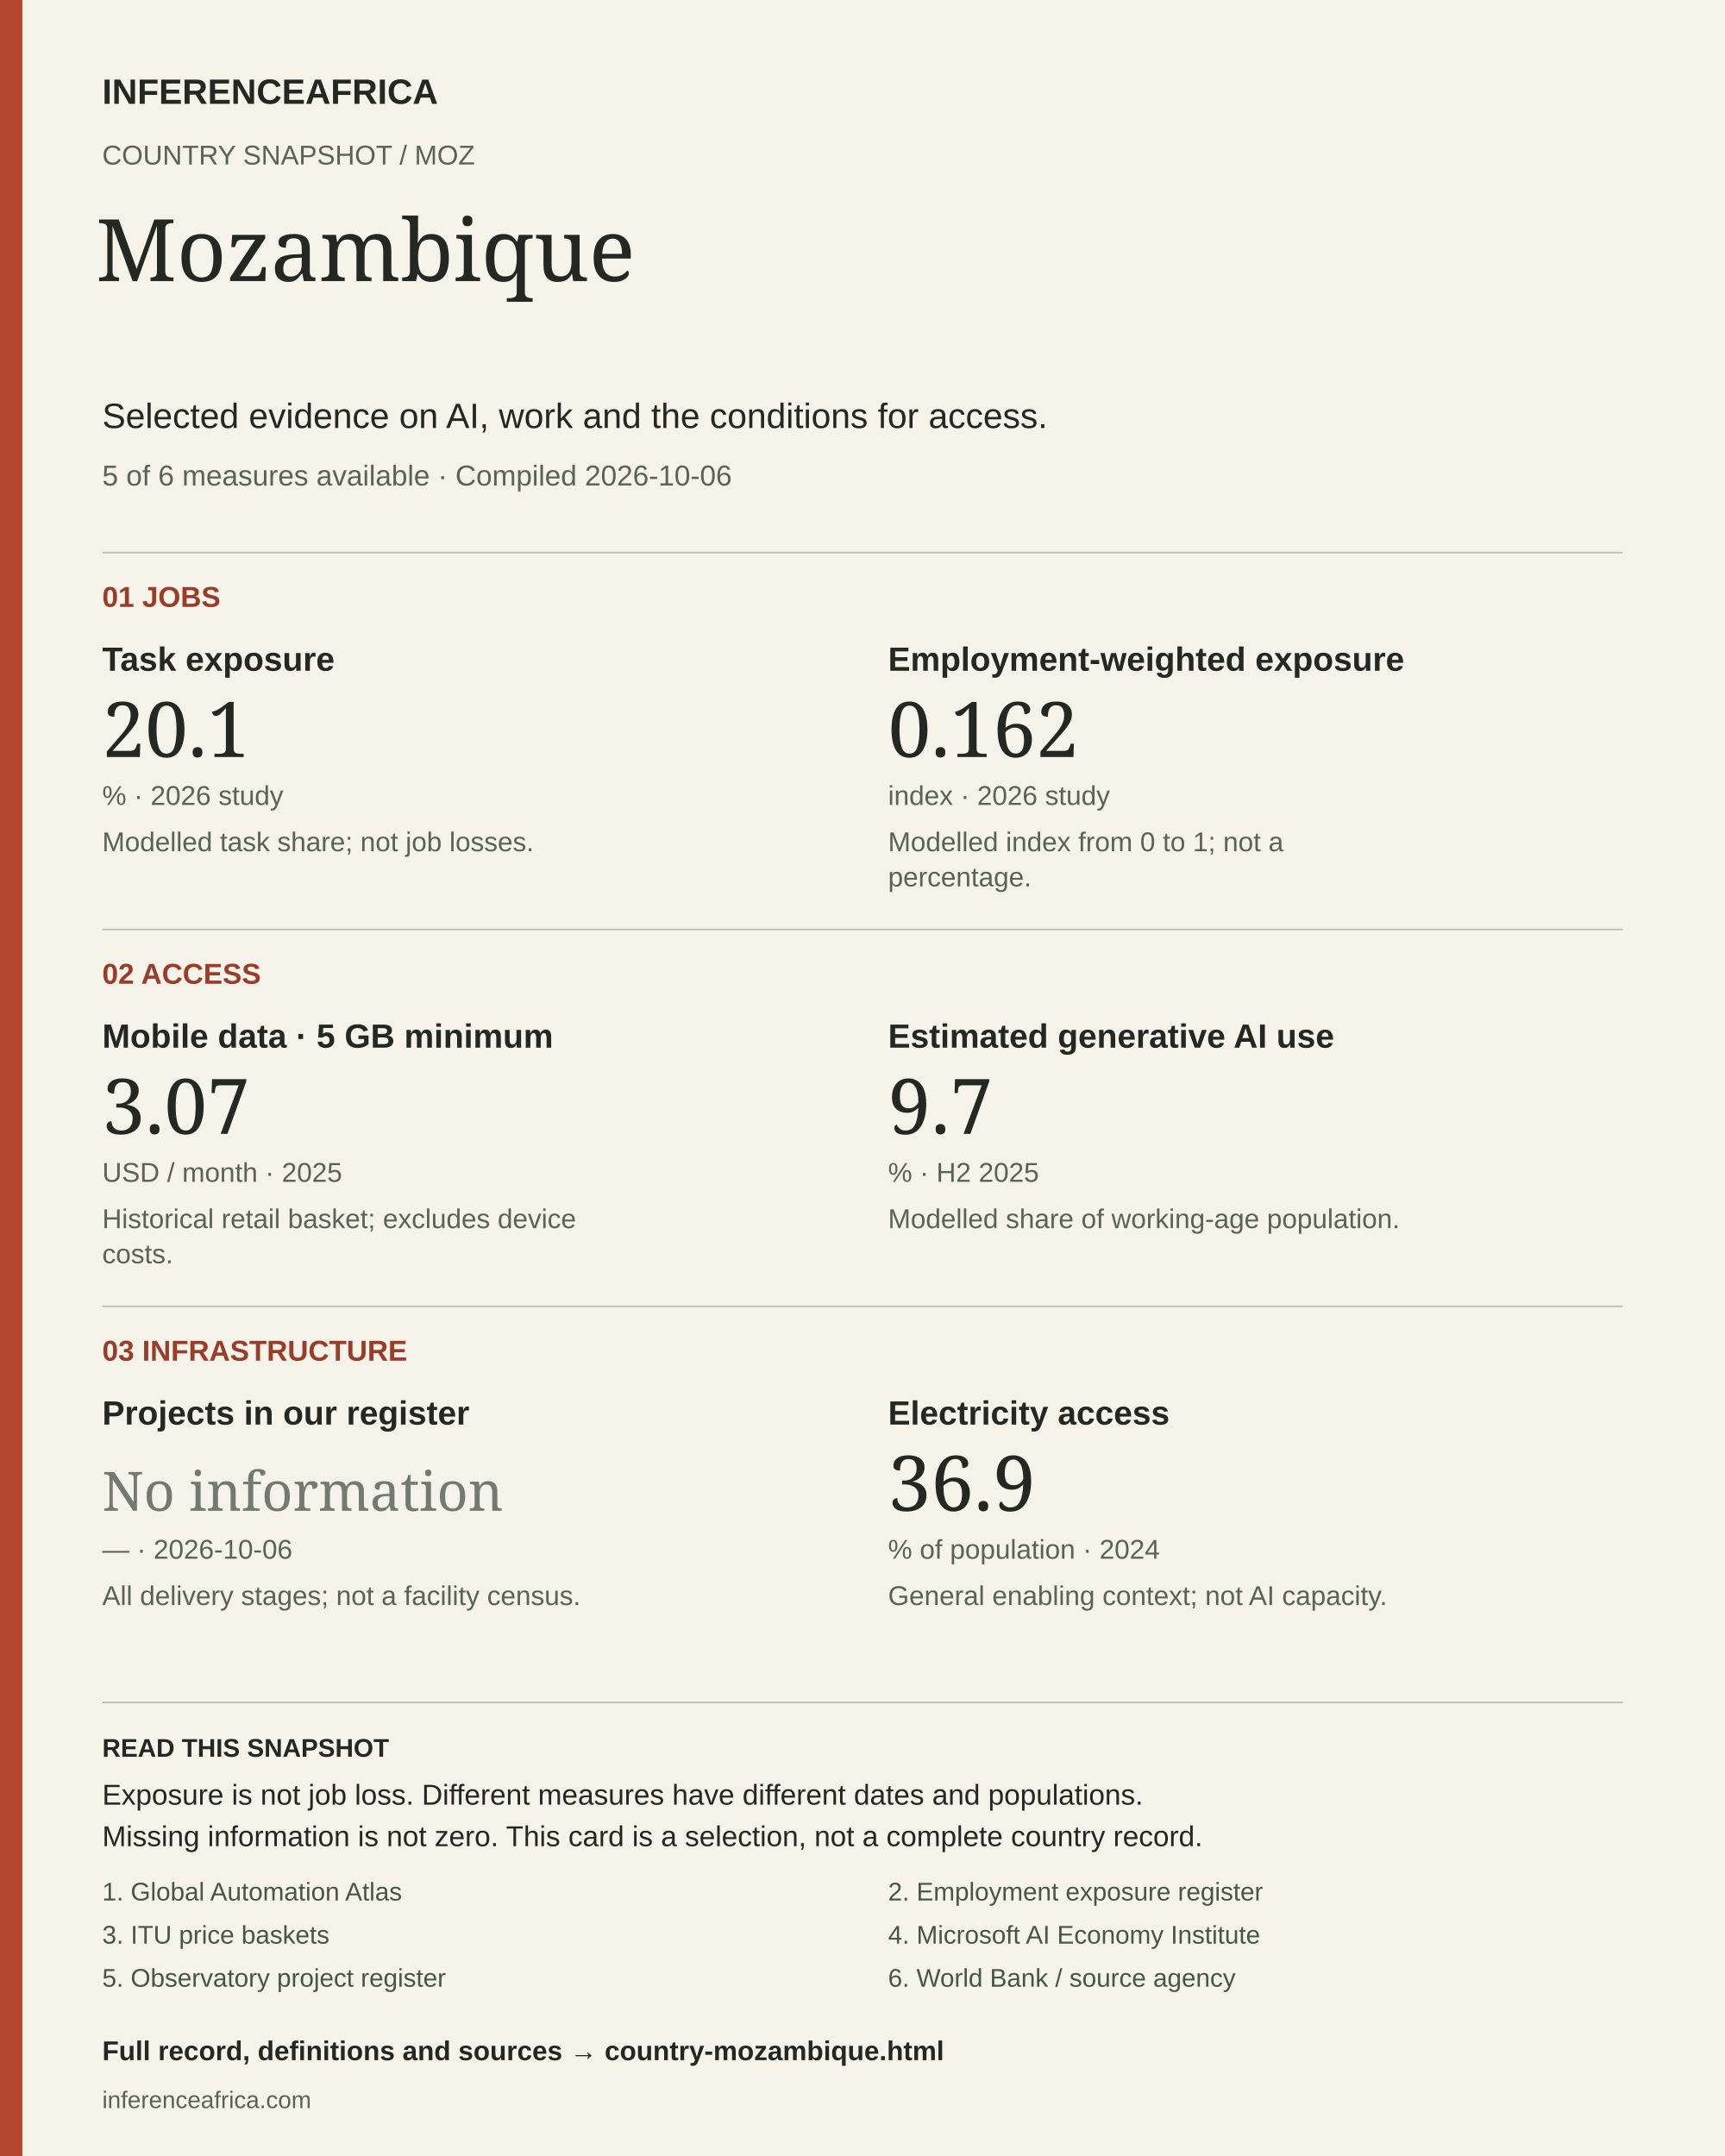
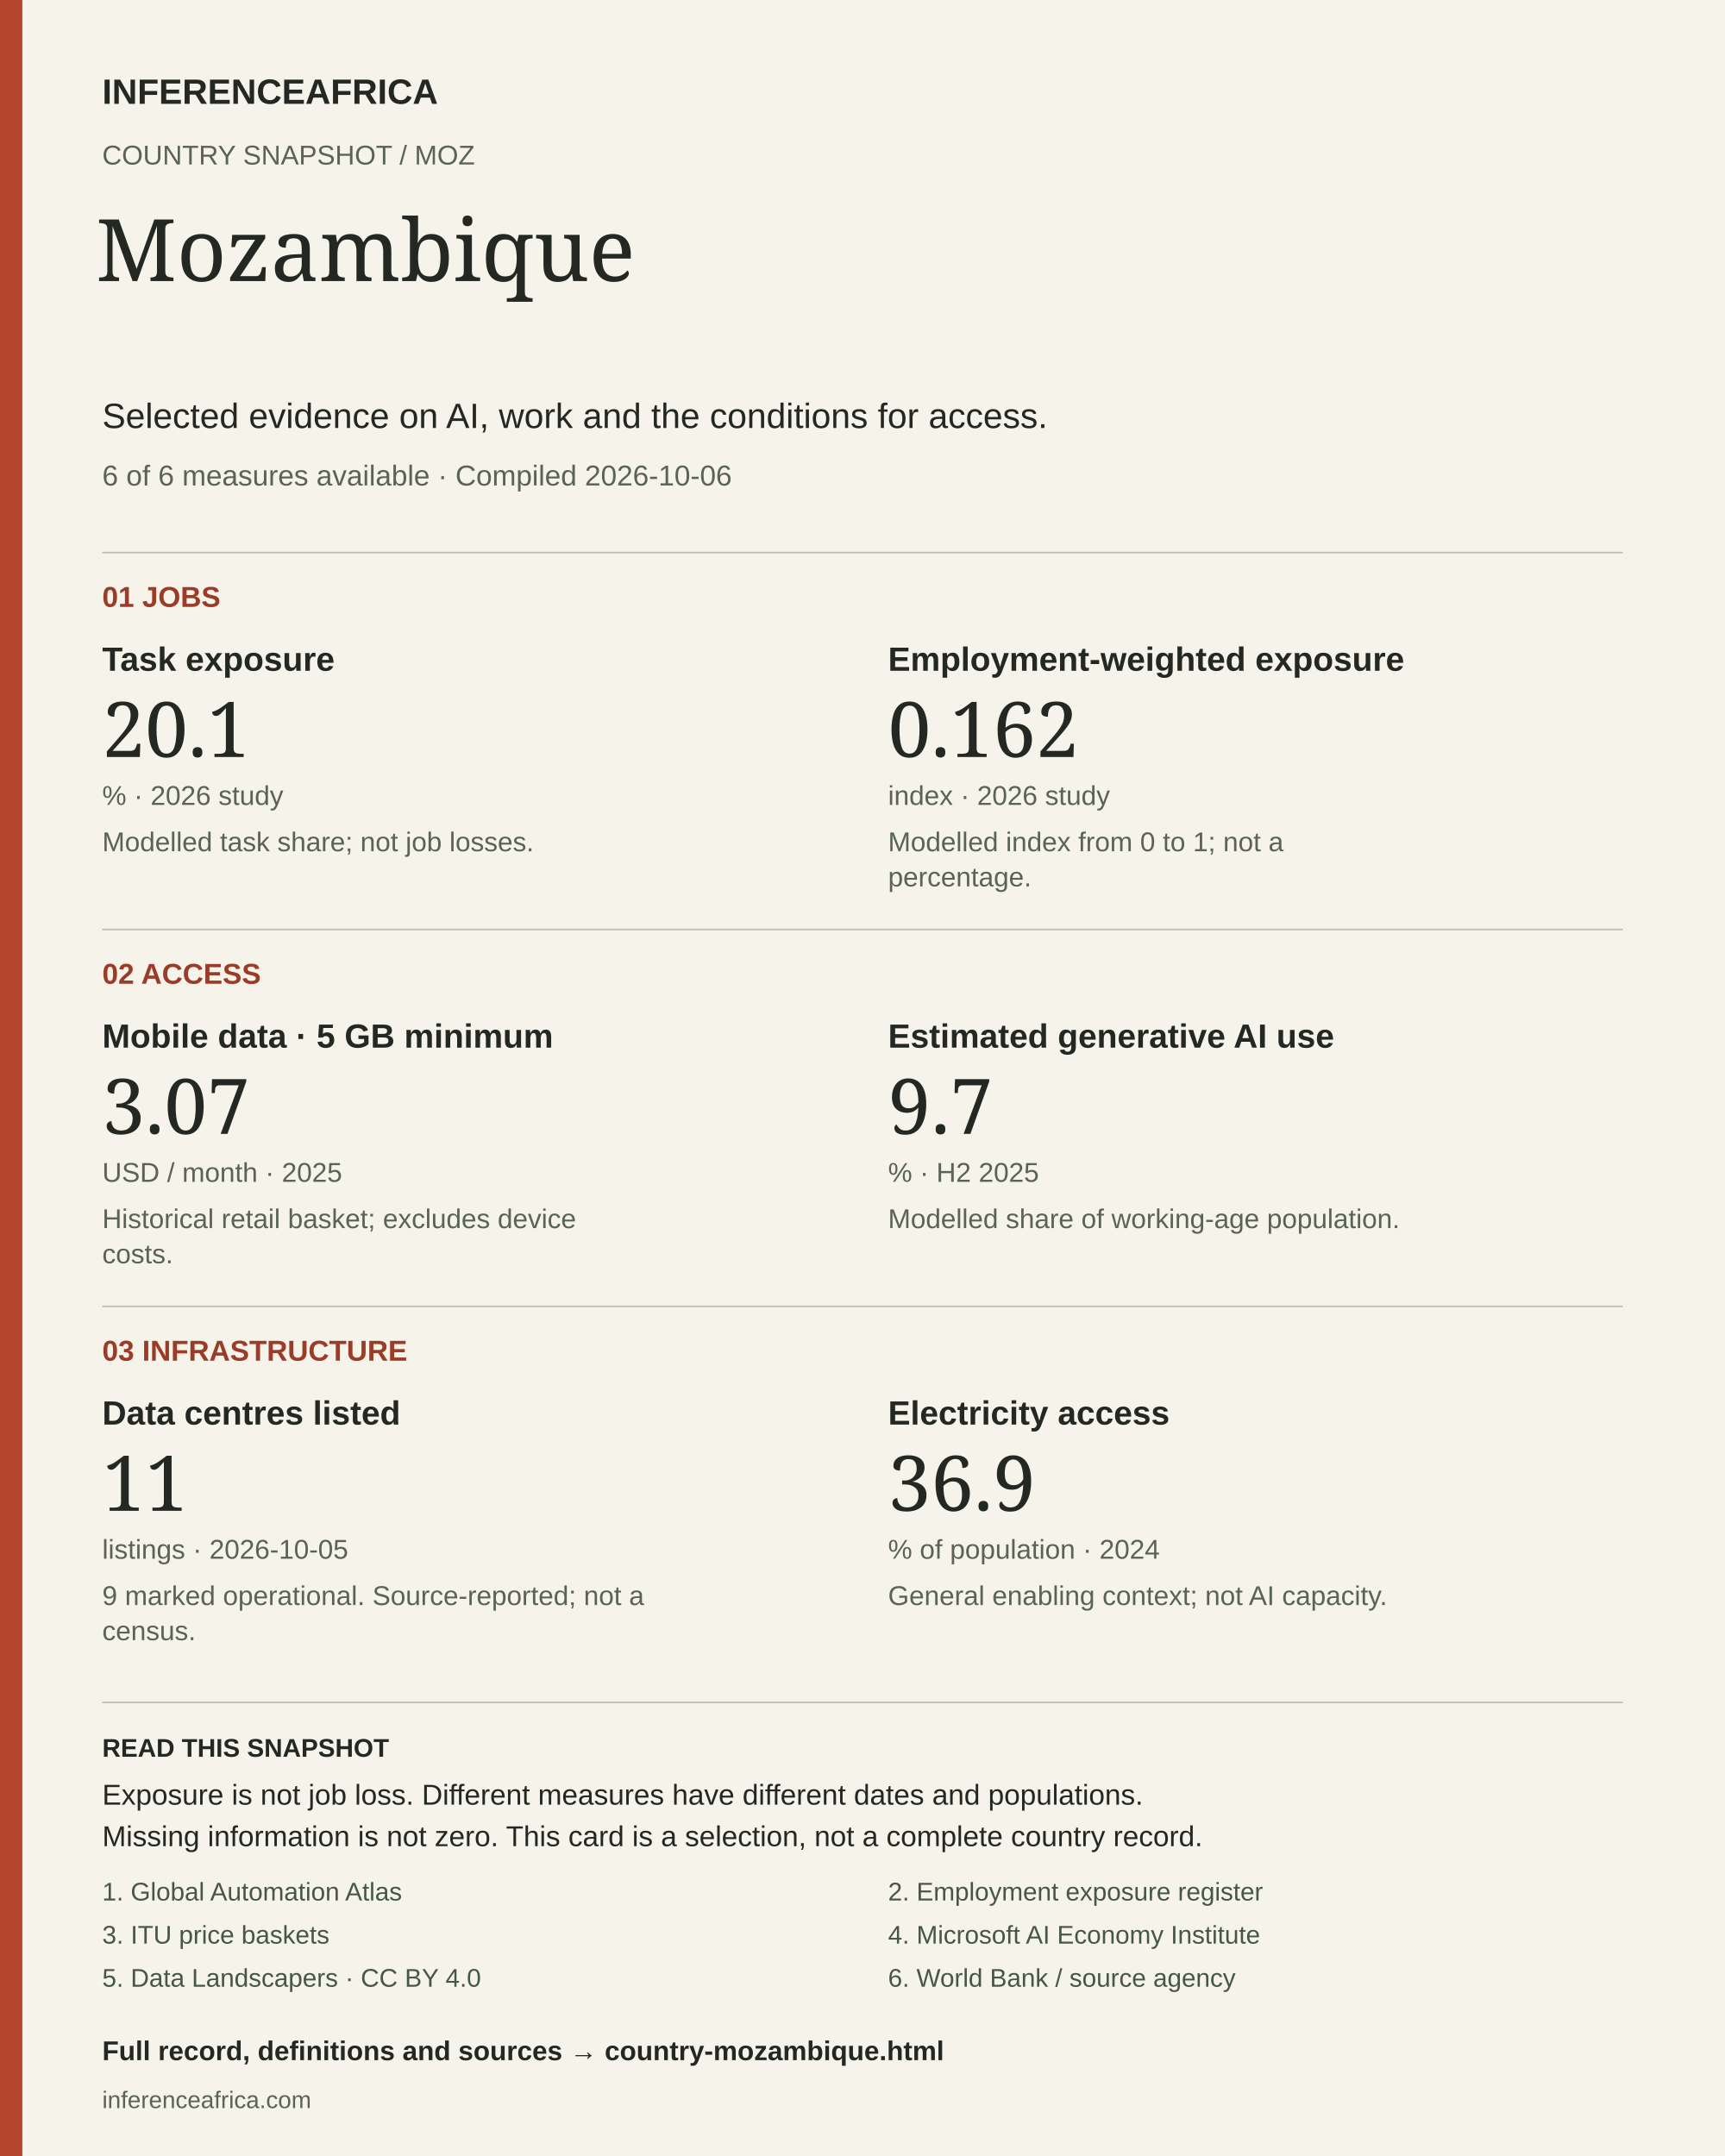
<svg xmlns="http://www.w3.org/2000/svg" width="1080" height="1350" viewBox="0 0 1080 1350" role="img" aria-labelledby="title desc">
  <rect width="1080" height="1350" fill="#f6f3eb" />
  <rect width="14" height="1350" fill="#b5472f" />
  <text x="64" y="65" font-size="22" fill="#232922" font-weight="700" font-family="Arial, sans-serif">INFERENCEAFRICA</text>
  <text x="64" y="103" font-size="17" fill="#596356" font-weight="400" font-family="Arial, sans-serif">COUNTRY SNAPSHOT  /  MOZ</text>
  <text x="60" y="176" font-size="54" fill="#232922" font-weight="400" font-family="Georgia, serif">Mozambique</text>
  <text x="64" y="268" font-size="22" fill="#232922" font-weight="400" font-family="Arial, sans-serif">Selected evidence on AI, work and the conditions for access.</text>
-   <text x="64" y="304" font-size="18" fill="#596356" font-weight="400" font-family="Arial, sans-serif">5 of 6 measures available  ·  Compiled 2026-10-06</text>
+   <text x="64" y="304" font-size="18" fill="#596356" font-weight="400" font-family="Arial, sans-serif">6 of 6 measures available  ·  Compiled 2026-10-06</text>
  <line x1="64" y1="346" x2="1016" y2="346" stroke="#bbc1b3" />
  <text x="64" y="380" font-size="18" fill="#9a3c28" font-weight="700" font-family="Arial, sans-serif">01  JOBS</text>
  <text x="64" y="420" font-size="21" fill="#232922" font-weight="700" font-family="Arial, sans-serif">Task exposure</text>
  <text x="64" y="474" font-size="48" fill="#232922" font-weight="400" font-family="Georgia, serif">20.1</text>
  <text x="64" y="504" font-size="17" fill="#596356" font-weight="400" font-family="Arial, sans-serif">%  ·  2026 study</text>
  <text x="64" y="533" font-size="17" fill="#596356" font-weight="400" font-family="Arial, sans-serif">Modelled task share; not job losses.</text>
  <text x="556" y="420" font-size="21" fill="#232922" font-weight="700" font-family="Arial, sans-serif">Employment-weighted exposure</text>
  <text x="556" y="474" font-size="48" fill="#232922" font-weight="400" font-family="Georgia, serif">0.162</text>
  <text x="556" y="504" font-size="17" fill="#596356" font-weight="400" font-family="Arial, sans-serif">index  ·  2026 study</text>
  <text x="556" y="533" font-size="17" fill="#596356" font-weight="400" font-family="Arial, sans-serif">Modelled index from 0 to 1; not a</text>
  <text x="556" y="555" font-size="17" fill="#596356" font-weight="400" font-family="Arial, sans-serif">percentage.</text>
  <line x1="64" y1="582" x2="1016" y2="582" stroke="#bbc1b3" />
  <text x="64" y="616" font-size="18" fill="#9a3c28" font-weight="700" font-family="Arial, sans-serif">02  ACCESS</text>
  <text x="64" y="656" font-size="21" fill="#232922" font-weight="700" font-family="Arial, sans-serif">Mobile data · 5 GB minimum</text>
  <text x="64" y="710" font-size="48" fill="#232922" font-weight="400" font-family="Georgia, serif">3.07</text>
  <text x="64" y="740" font-size="17" fill="#596356" font-weight="400" font-family="Arial, sans-serif">USD / month  ·  2025</text>
  <text x="64" y="769" font-size="17" fill="#596356" font-weight="400" font-family="Arial, sans-serif">Historical retail basket; excludes device</text>
  <text x="64" y="791" font-size="17" fill="#596356" font-weight="400" font-family="Arial, sans-serif">costs.</text>
  <text x="556" y="656" font-size="21" fill="#232922" font-weight="700" font-family="Arial, sans-serif">Estimated generative AI use</text>
  <text x="556" y="710" font-size="48" fill="#232922" font-weight="400" font-family="Georgia, serif">9.7</text>
  <text x="556" y="740" font-size="17" fill="#596356" font-weight="400" font-family="Arial, sans-serif">%  ·  H2 2025</text>
  <text x="556" y="769" font-size="17" fill="#596356" font-weight="400" font-family="Arial, sans-serif">Modelled share of working-age population.</text>
  <line x1="64" y1="818" x2="1016" y2="818" stroke="#bbc1b3" />
  <text x="64" y="852" font-size="18" fill="#9a3c28" font-weight="700" font-family="Arial, sans-serif">03  INFRASTRUCTURE</text>
-   <text x="64" y="892" font-size="21" fill="#232922" font-weight="700" font-family="Arial, sans-serif">Projects in our register</text>
-   <text x="64" y="946" font-size="34" fill="#737a70" font-weight="400" font-family="Georgia, serif">No information</text>
-   <text x="64" y="976" font-size="17" fill="#596356" font-weight="400" font-family="Arial, sans-serif">—  ·  2026-10-06</text>
-   <text x="64" y="1005" font-size="17" fill="#596356" font-weight="400" font-family="Arial, sans-serif">All delivery stages; not a facility census.</text>
+   <text x="64" y="892" font-size="21" fill="#232922" font-weight="700" font-family="Arial, sans-serif">Data centres listed</text>
+   <text x="64" y="946" font-size="48" fill="#232922" font-weight="400" font-family="Georgia, serif">11</text>
+   <text x="64" y="976" font-size="17" fill="#596356" font-weight="400" font-family="Arial, sans-serif">listings  ·  2026-10-05</text>
+   <text x="64" y="1005" font-size="17" fill="#596356" font-weight="400" font-family="Arial, sans-serif">9 marked operational. Source-reported; not a</text>
+   <text x="64" y="1027" font-size="17" fill="#596356" font-weight="400" font-family="Arial, sans-serif">census.</text>
  <text x="556" y="892" font-size="21" fill="#232922" font-weight="700" font-family="Arial, sans-serif">Electricity access</text>
  <text x="556" y="946" font-size="48" fill="#232922" font-weight="400" font-family="Georgia, serif">36.9</text>
  <text x="556" y="976" font-size="17" fill="#596356" font-weight="400" font-family="Arial, sans-serif">% of population  ·  2024</text>
  <text x="556" y="1005" font-size="17" fill="#596356" font-weight="400" font-family="Arial, sans-serif">General enabling context; not AI capacity.</text>
  <line x1="64" y1="1066" x2="1016" y2="1066" stroke="#bbc1b3" />
  <text x="64" y="1100" font-size="16" fill="#232922" font-weight="700" font-family="Arial, sans-serif">READ THIS SNAPSHOT</text>
  <text x="64" y="1130" font-size="18" fill="#232922" font-weight="400" font-family="Arial, sans-serif">Exposure is not job loss. Different measures have different dates and populations.</text>
  <text x="64" y="1156" font-size="18" fill="#232922" font-weight="400" font-family="Arial, sans-serif">Missing information is not zero. This card is a selection, not a complete country record.</text>
  <a href="https://arxiv.org/abs/2605.17086">
    <text x="64" y="1190" font-size="16" fill="#465745" font-weight="400" font-family="Arial, sans-serif">1. Global Automation Atlas</text>
  </a>
  <a href="https://arxiv.org/abs/2607.05404">
    <text x="556" y="1190" font-size="16" fill="#465745" font-weight="400" font-family="Arial, sans-serif">2. Employment exposure register</text>
  </a>
  <a href="https://www.itu.int/en/ITU-D/Statistics/Documents/ICT_Prices/ITU_ICTPriceBaskets_2008-2025.xlsx">
    <text x="64" y="1217" font-size="16" fill="#465745" font-weight="400" font-family="Arial, sans-serif">3. ITU price baskets</text>
  </a>
  <a href="https://www.microsoft.com/en-us/research/wp-content/uploads/2026/01/Microsoft-AI-Diffusion-Report-January-2026.pdf">
    <text x="556" y="1217" font-size="16" fill="#465745" font-weight="400" font-family="Arial, sans-serif">4. Microsoft AI Economy Institute</text>
  </a>
-   <a href="https://inferenceafrica.com/data/infra-projects.csv">
-     <text x="64" y="1244" font-size="16" fill="#465745" font-weight="400" font-family="Arial, sans-serif">5. Observatory project register</text>
+   <a href="https://corpus.data-landscapers.io/datasets/data-centres/">
+     <text x="64" y="1244" font-size="16" fill="#465745" font-weight="400" font-family="Arial, sans-serif">5. Data Landscapers · CC BY 4.0</text>
  </a>
  <a href="https://api.worldbank.org/v2/country/MOZ/indicator/EG.ELC.ACCS.ZS?format=json&amp;mrnev=1&amp;per_page=100">
    <text x="556" y="1244" font-size="16" fill="#465745" font-weight="400" font-family="Arial, sans-serif">6. World Bank / source agency</text>
  </a>
  <a href="https://inferenceafrica.com/country-mozambique.html">
    <text x="64" y="1290" font-size="17" fill="#232922" font-weight="700" font-family="Arial, sans-serif">Full record, definitions and sources → country-mozambique.html</text>
  </a>
  <text x="64" y="1320" font-size="15" fill="#596356" font-weight="400" font-family="Arial, sans-serif">inferenceafrica.com</text>
</svg>
